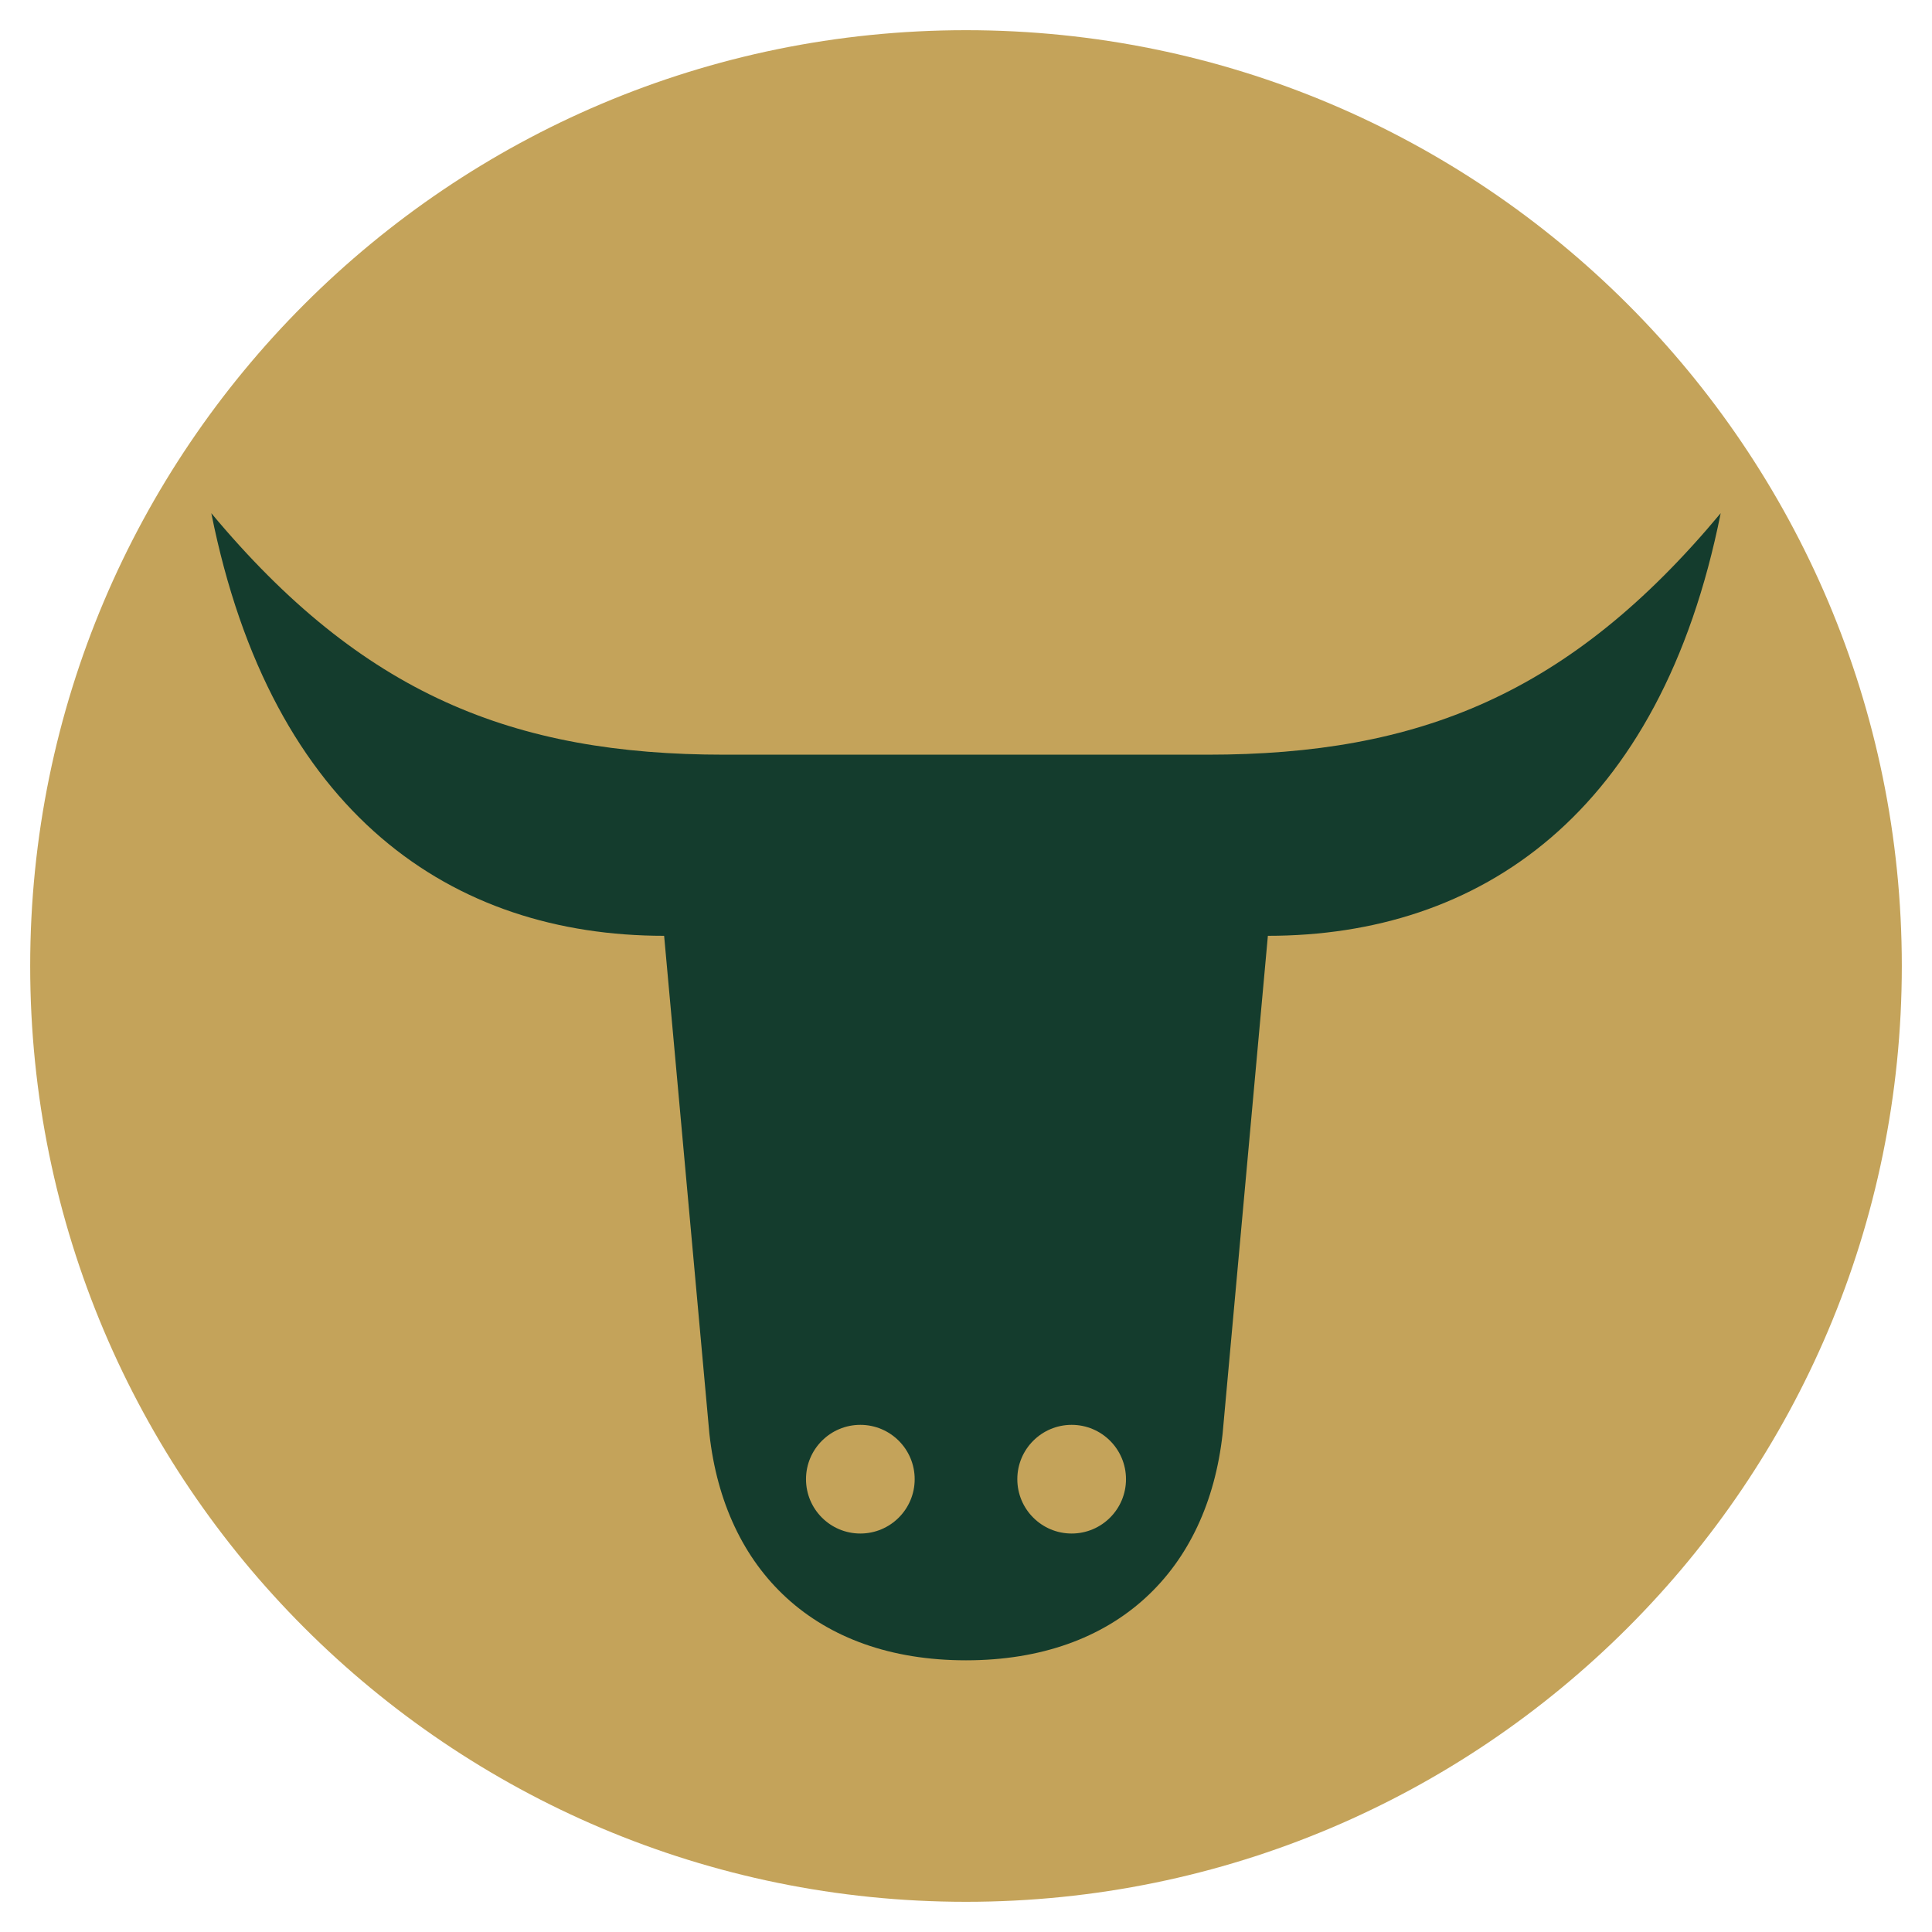
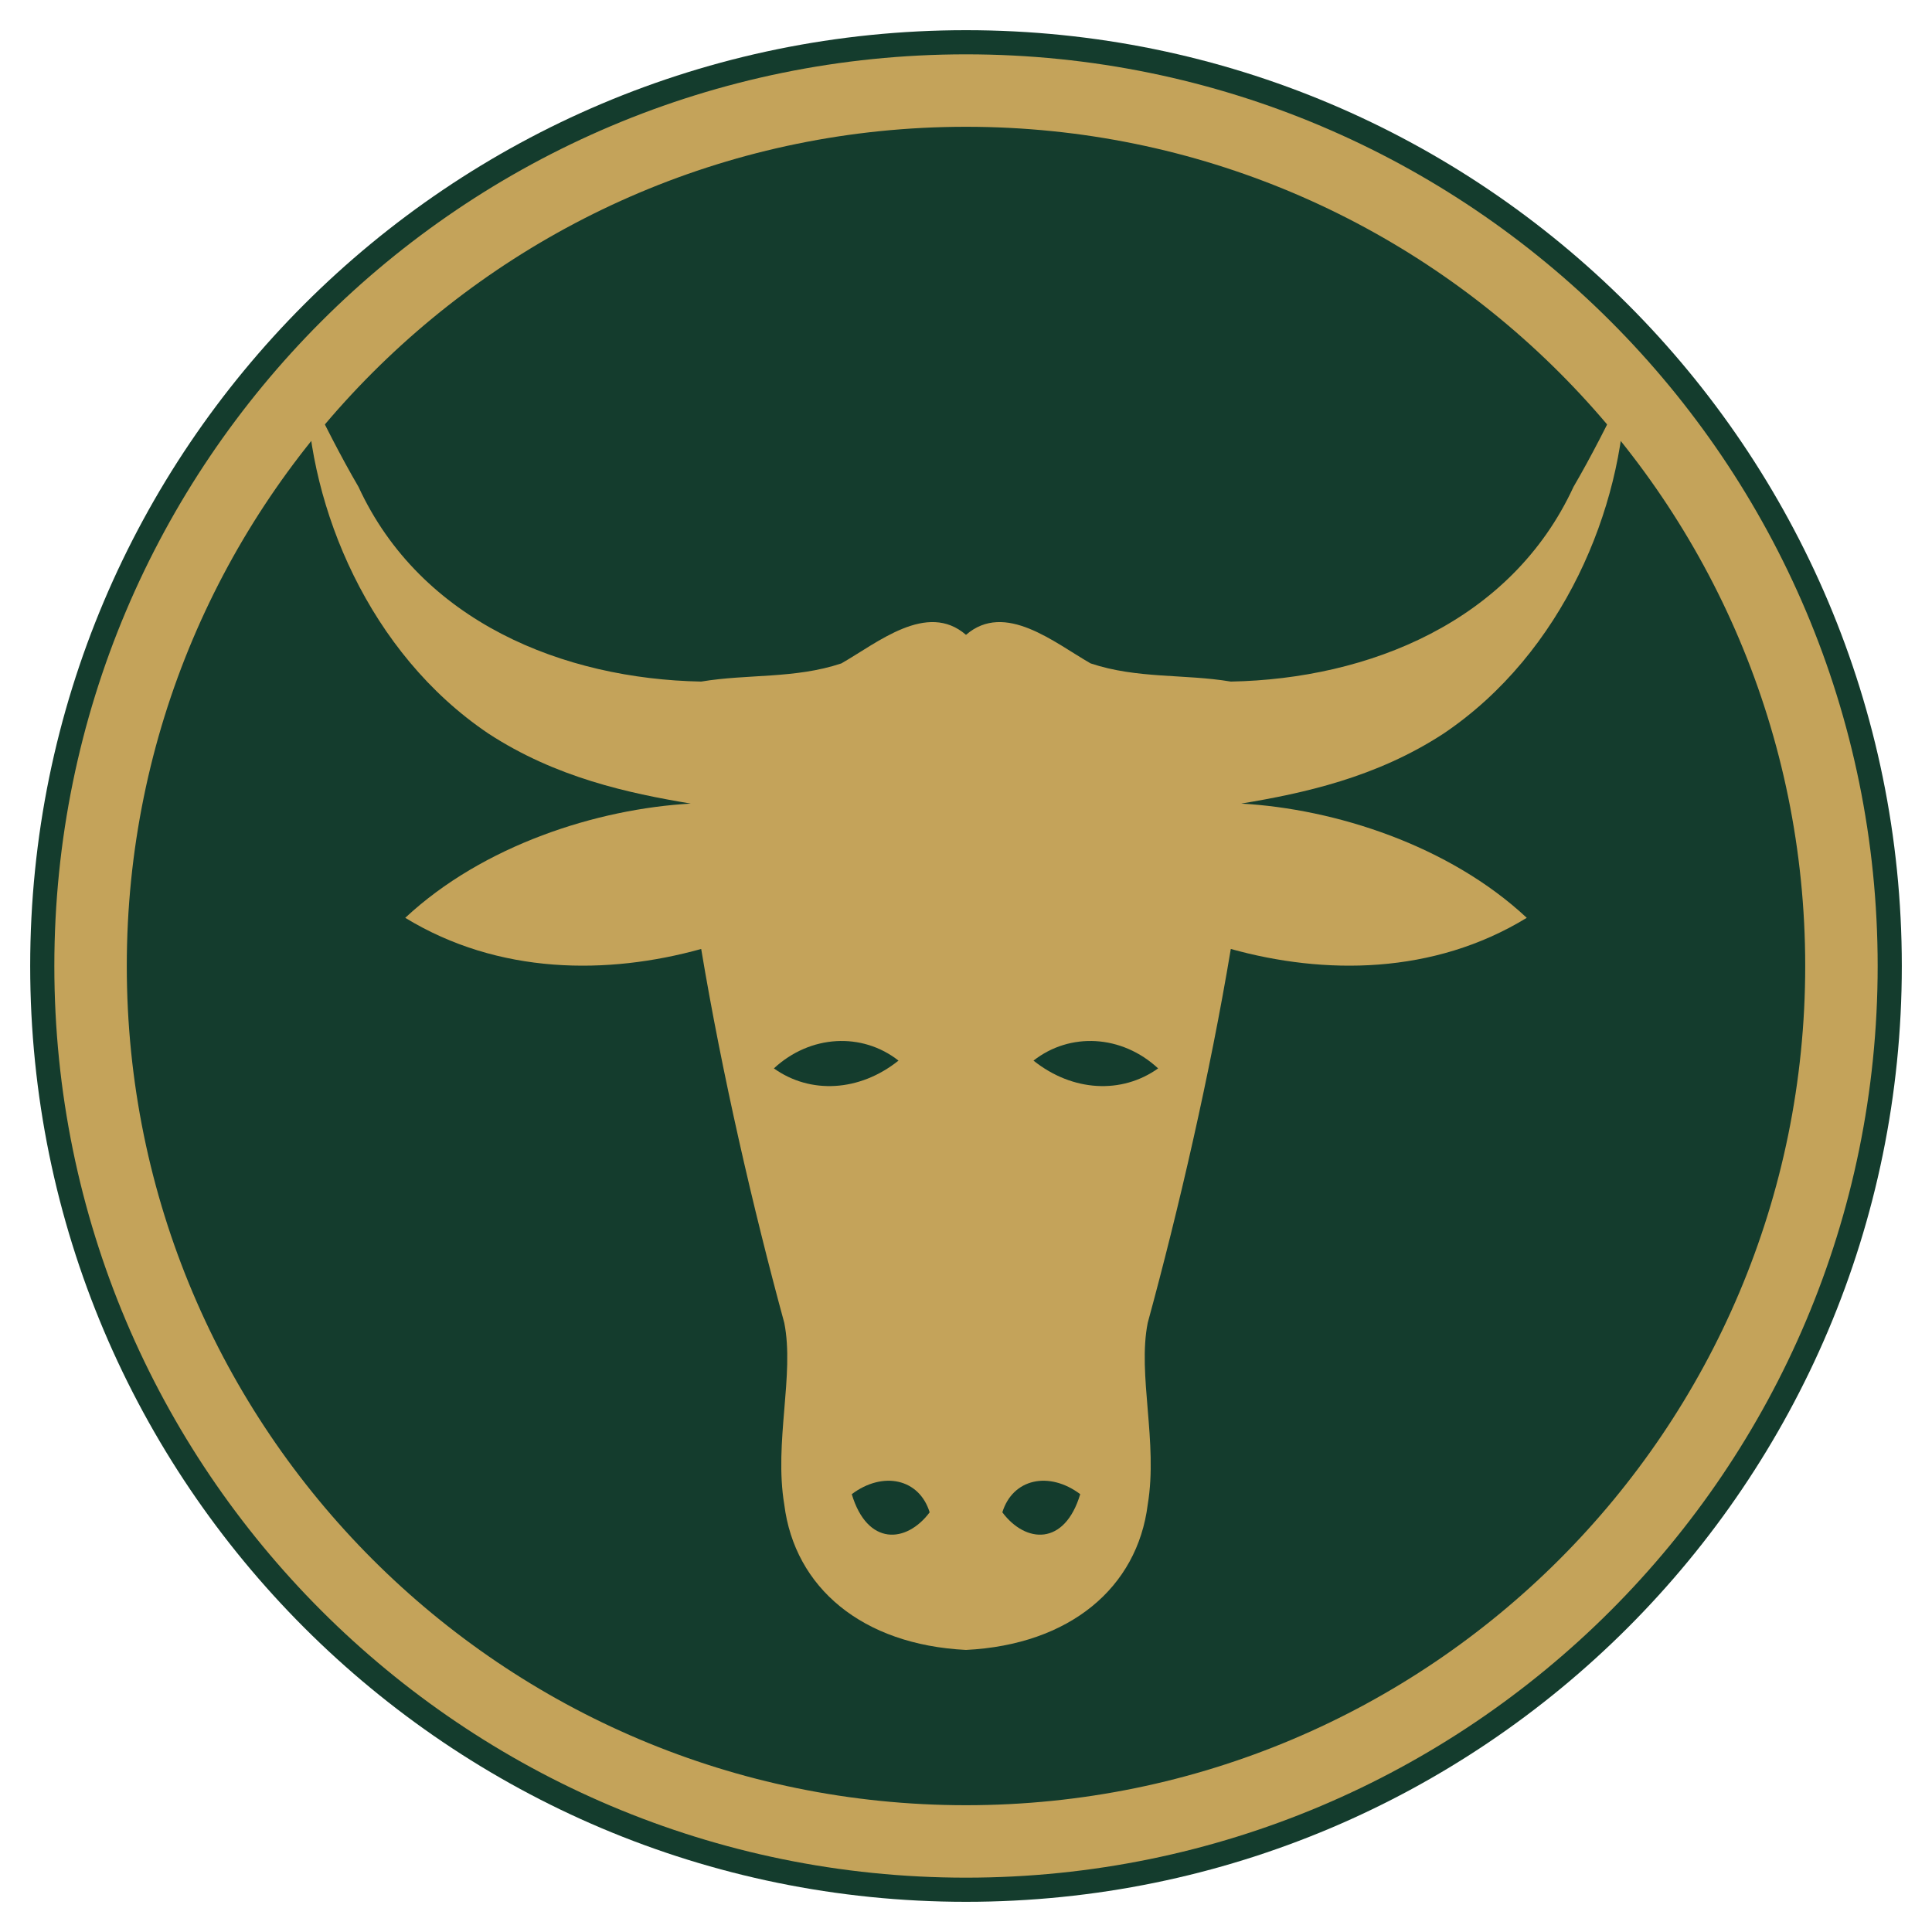
<svg xmlns="http://www.w3.org/2000/svg" viewBox="0 0 64 64">
-   <circle cx="32" cy="32" r="31" fill="#c4a35a" />
-   <path fill="#143c2d" d="M32 55c-5 0-8-3-8.5-7.5L22 31c-7 0-13-4-15-14 5 6 10 8 17 8h16c7 0 12-2 17-8-2 10-8 14-15 14l-1.5 16.5C40 52 37 55 32 55z" />
-   <circle cx="28.5" cy="49" r="1.8" fill="#c4a35a" />
-   <circle cx="35.5" cy="49" r="1.8" fill="#c4a35a" />
+   <circle cx="32" cy="32" r="31" fill="#143c2d" />
+   <circle cx="32" cy="32" r="29" fill="none" stroke="#c4a35a" stroke-width="2.4" />
+   <g transform="translate(32 33.5) scale(.86) translate(-32 -32)">
+     <path fill="#c4a35a" d="M32.0 17.5C30.5 16.2 28.6 17.8 27.2 18.6C25.4 19.2 23.6 19.0 21.8 19.3C16.5 19.2 11.0 17.0 8.6 11.8C7.9 10.6 7.3 9.4 6.6 8.0C6.7 12.6 9.0 18.2 13.6 21.3C16.2 23.0 19.0 23.6 21.4 24.0C17.8 24.2 13.4 25.6 10.4 28.4C14.0 30.6 18.2 30.6 21.8 29.6C22.6 34.4 23.8 39.6 25.0 44.0C25.4 46.0 24.6 48.6 25.0 51.0C25.4 54.2 28.0 56.4 32.0 56.6C36.0 56.4 38.6 54.2 39.0 51.0C39.4 48.6 38.6 46.0 39.0 44.0C40.2 39.6 41.4 34.4 42.2 29.6C45.8 30.6 50.0 30.6 53.6 28.4C50.6 25.6 46.2 24.2 42.6 24.0C45.0 23.6 47.8 23.0 50.4 21.3C55.0 18.2 57.3 12.6 57.4 8.0C56.7 9.4 56.1 10.6 55.4 11.8C53.0 17.0 47.5 19.2 42.2 19.3C40.4 19.0 38.6 19.2 36.8 18.6C35.4 17.8 33.5 16.2 32.0 17.5Z" />
+     <path fill="#143c2d" d="M24.6 34.2c1.4-1.3 3.4-1.4 4.8-.3-1.5 1.2-3.4 1.3-4.8.3zM39.4 34.2c-1.4-1.3-3.4-1.4-4.8-.3 1.5 1.2 3.4 1.3 4.8.3z" />
+     <path fill="#143c2d" d="M27.6 50.6c1.2-.9 2.6-.6 3 .7-.9 1.2-2.4 1.3-3-.7zM36.4 50.6c-1.2-.9-2.6-.6-3 .7.9 1.2 2.4 1.3 3-.7z" />
+   </g>
</svg>
